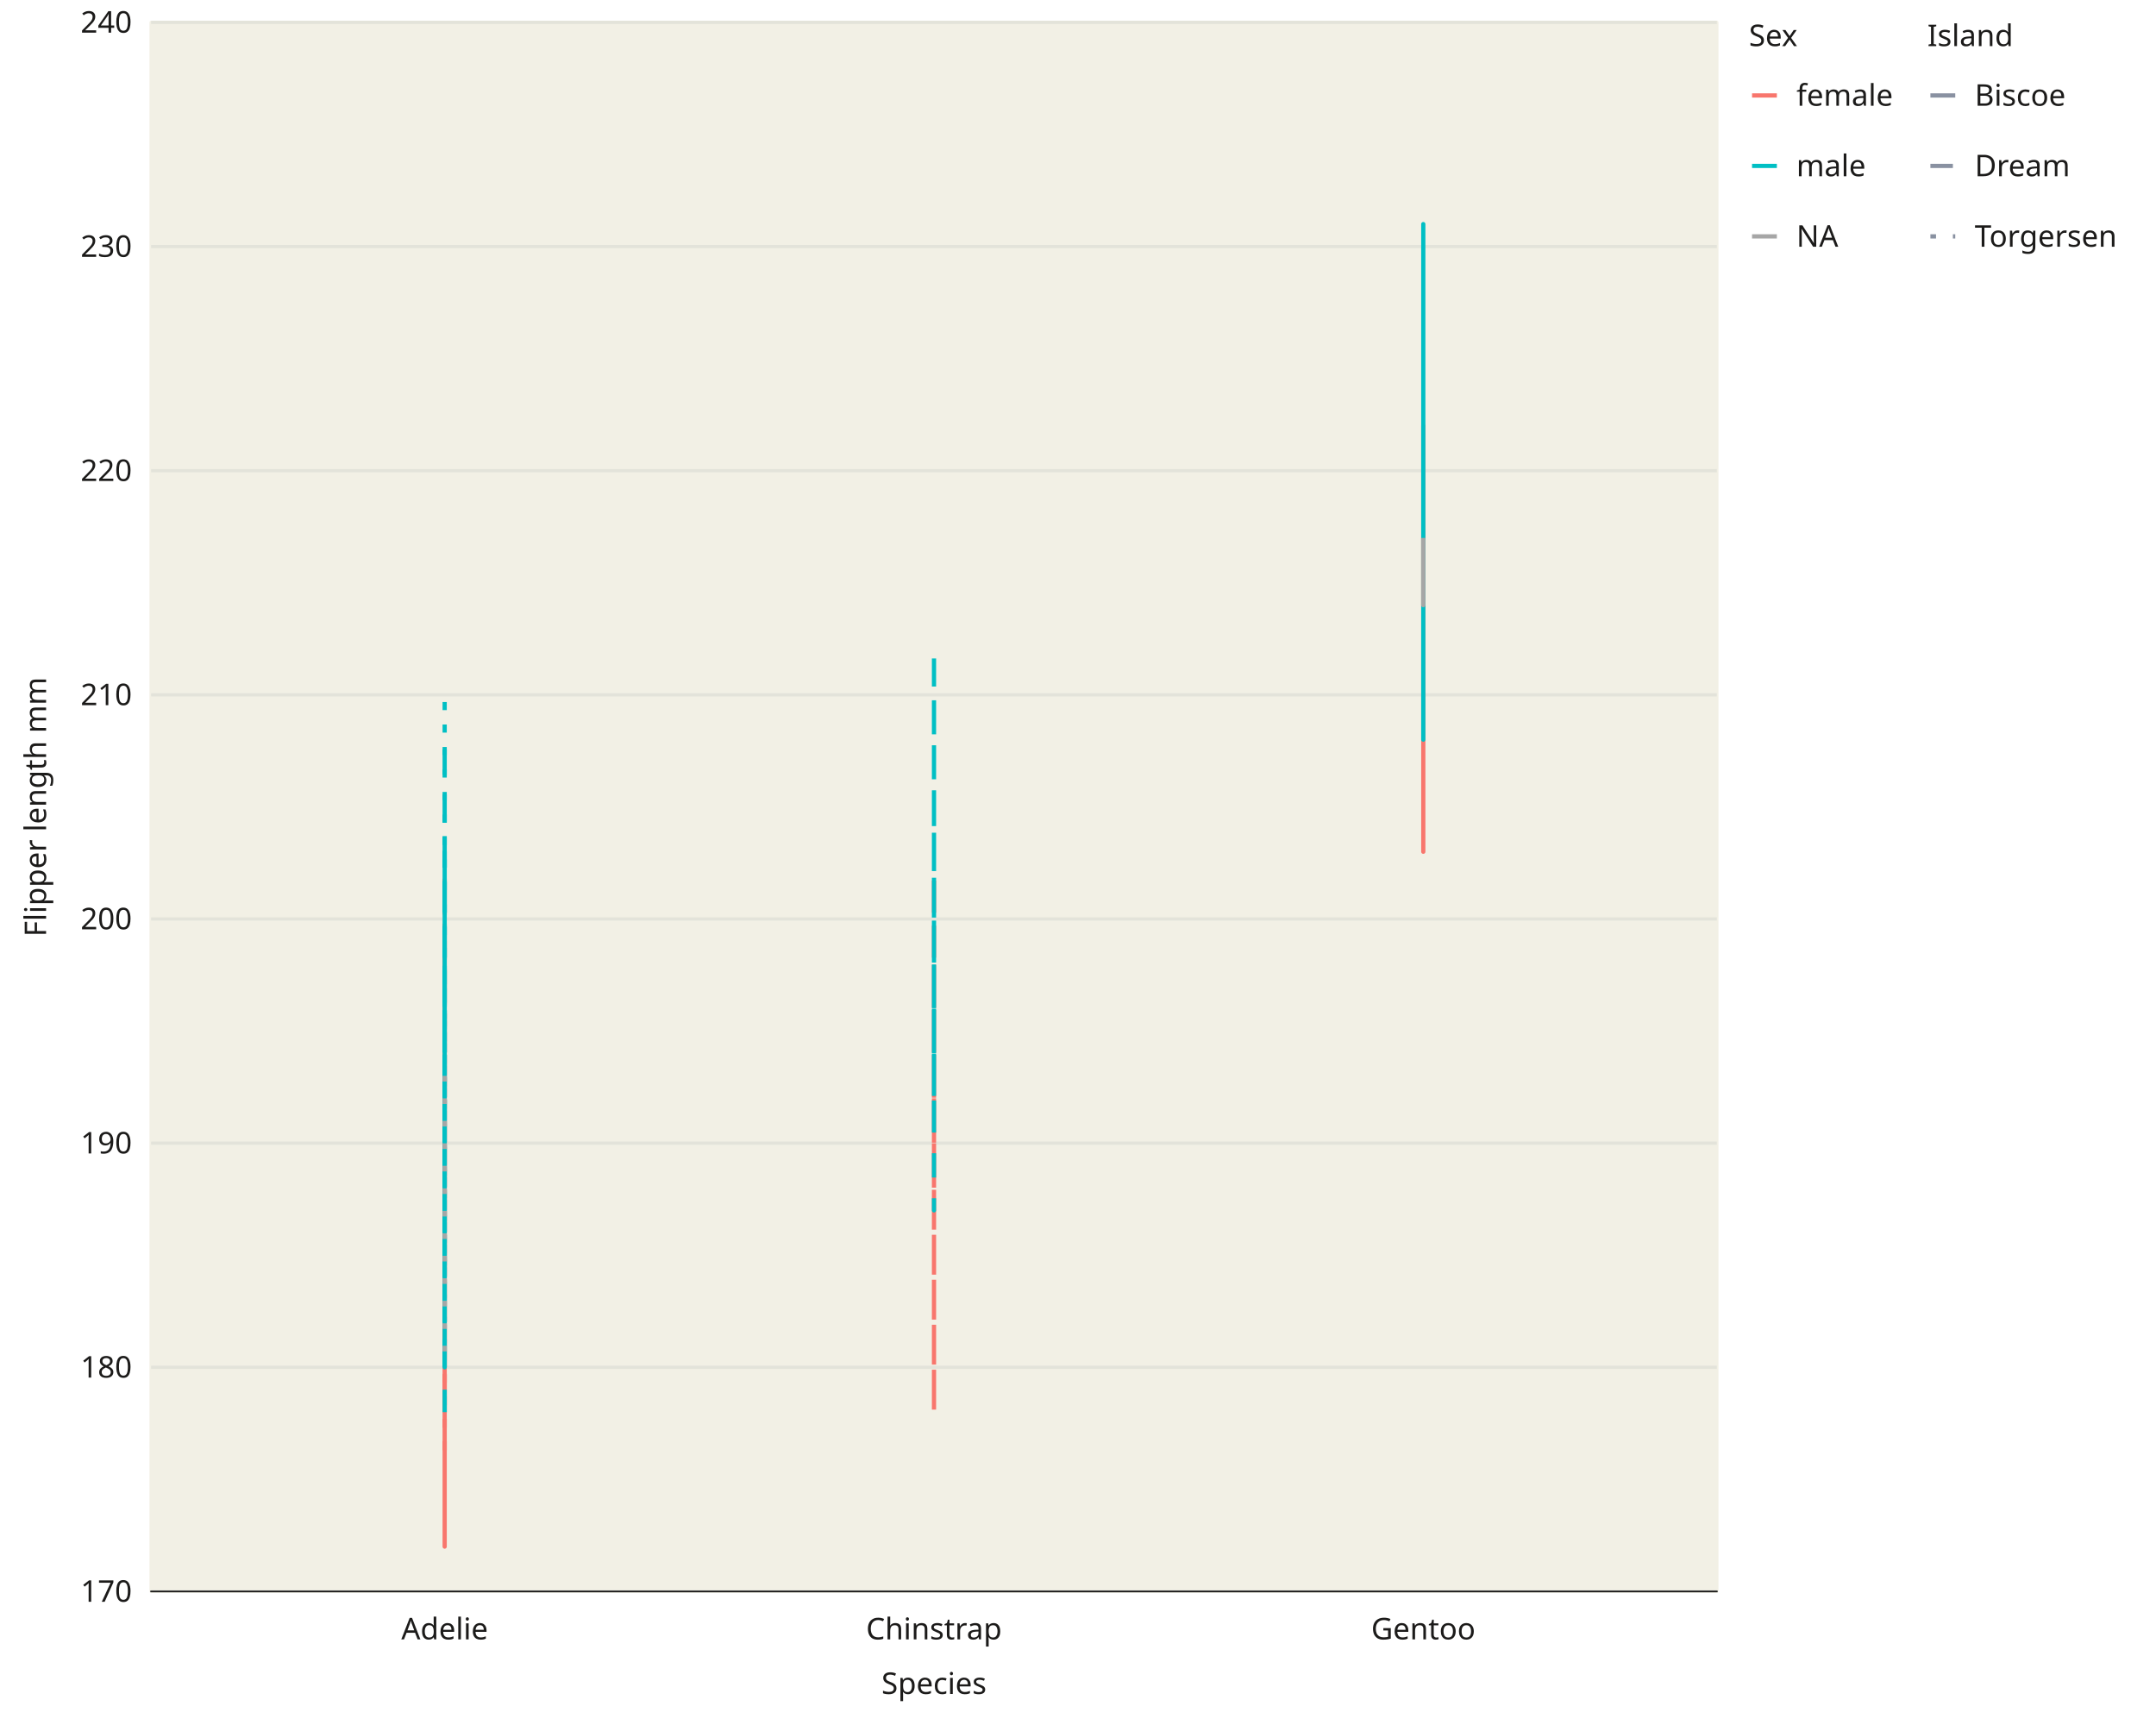
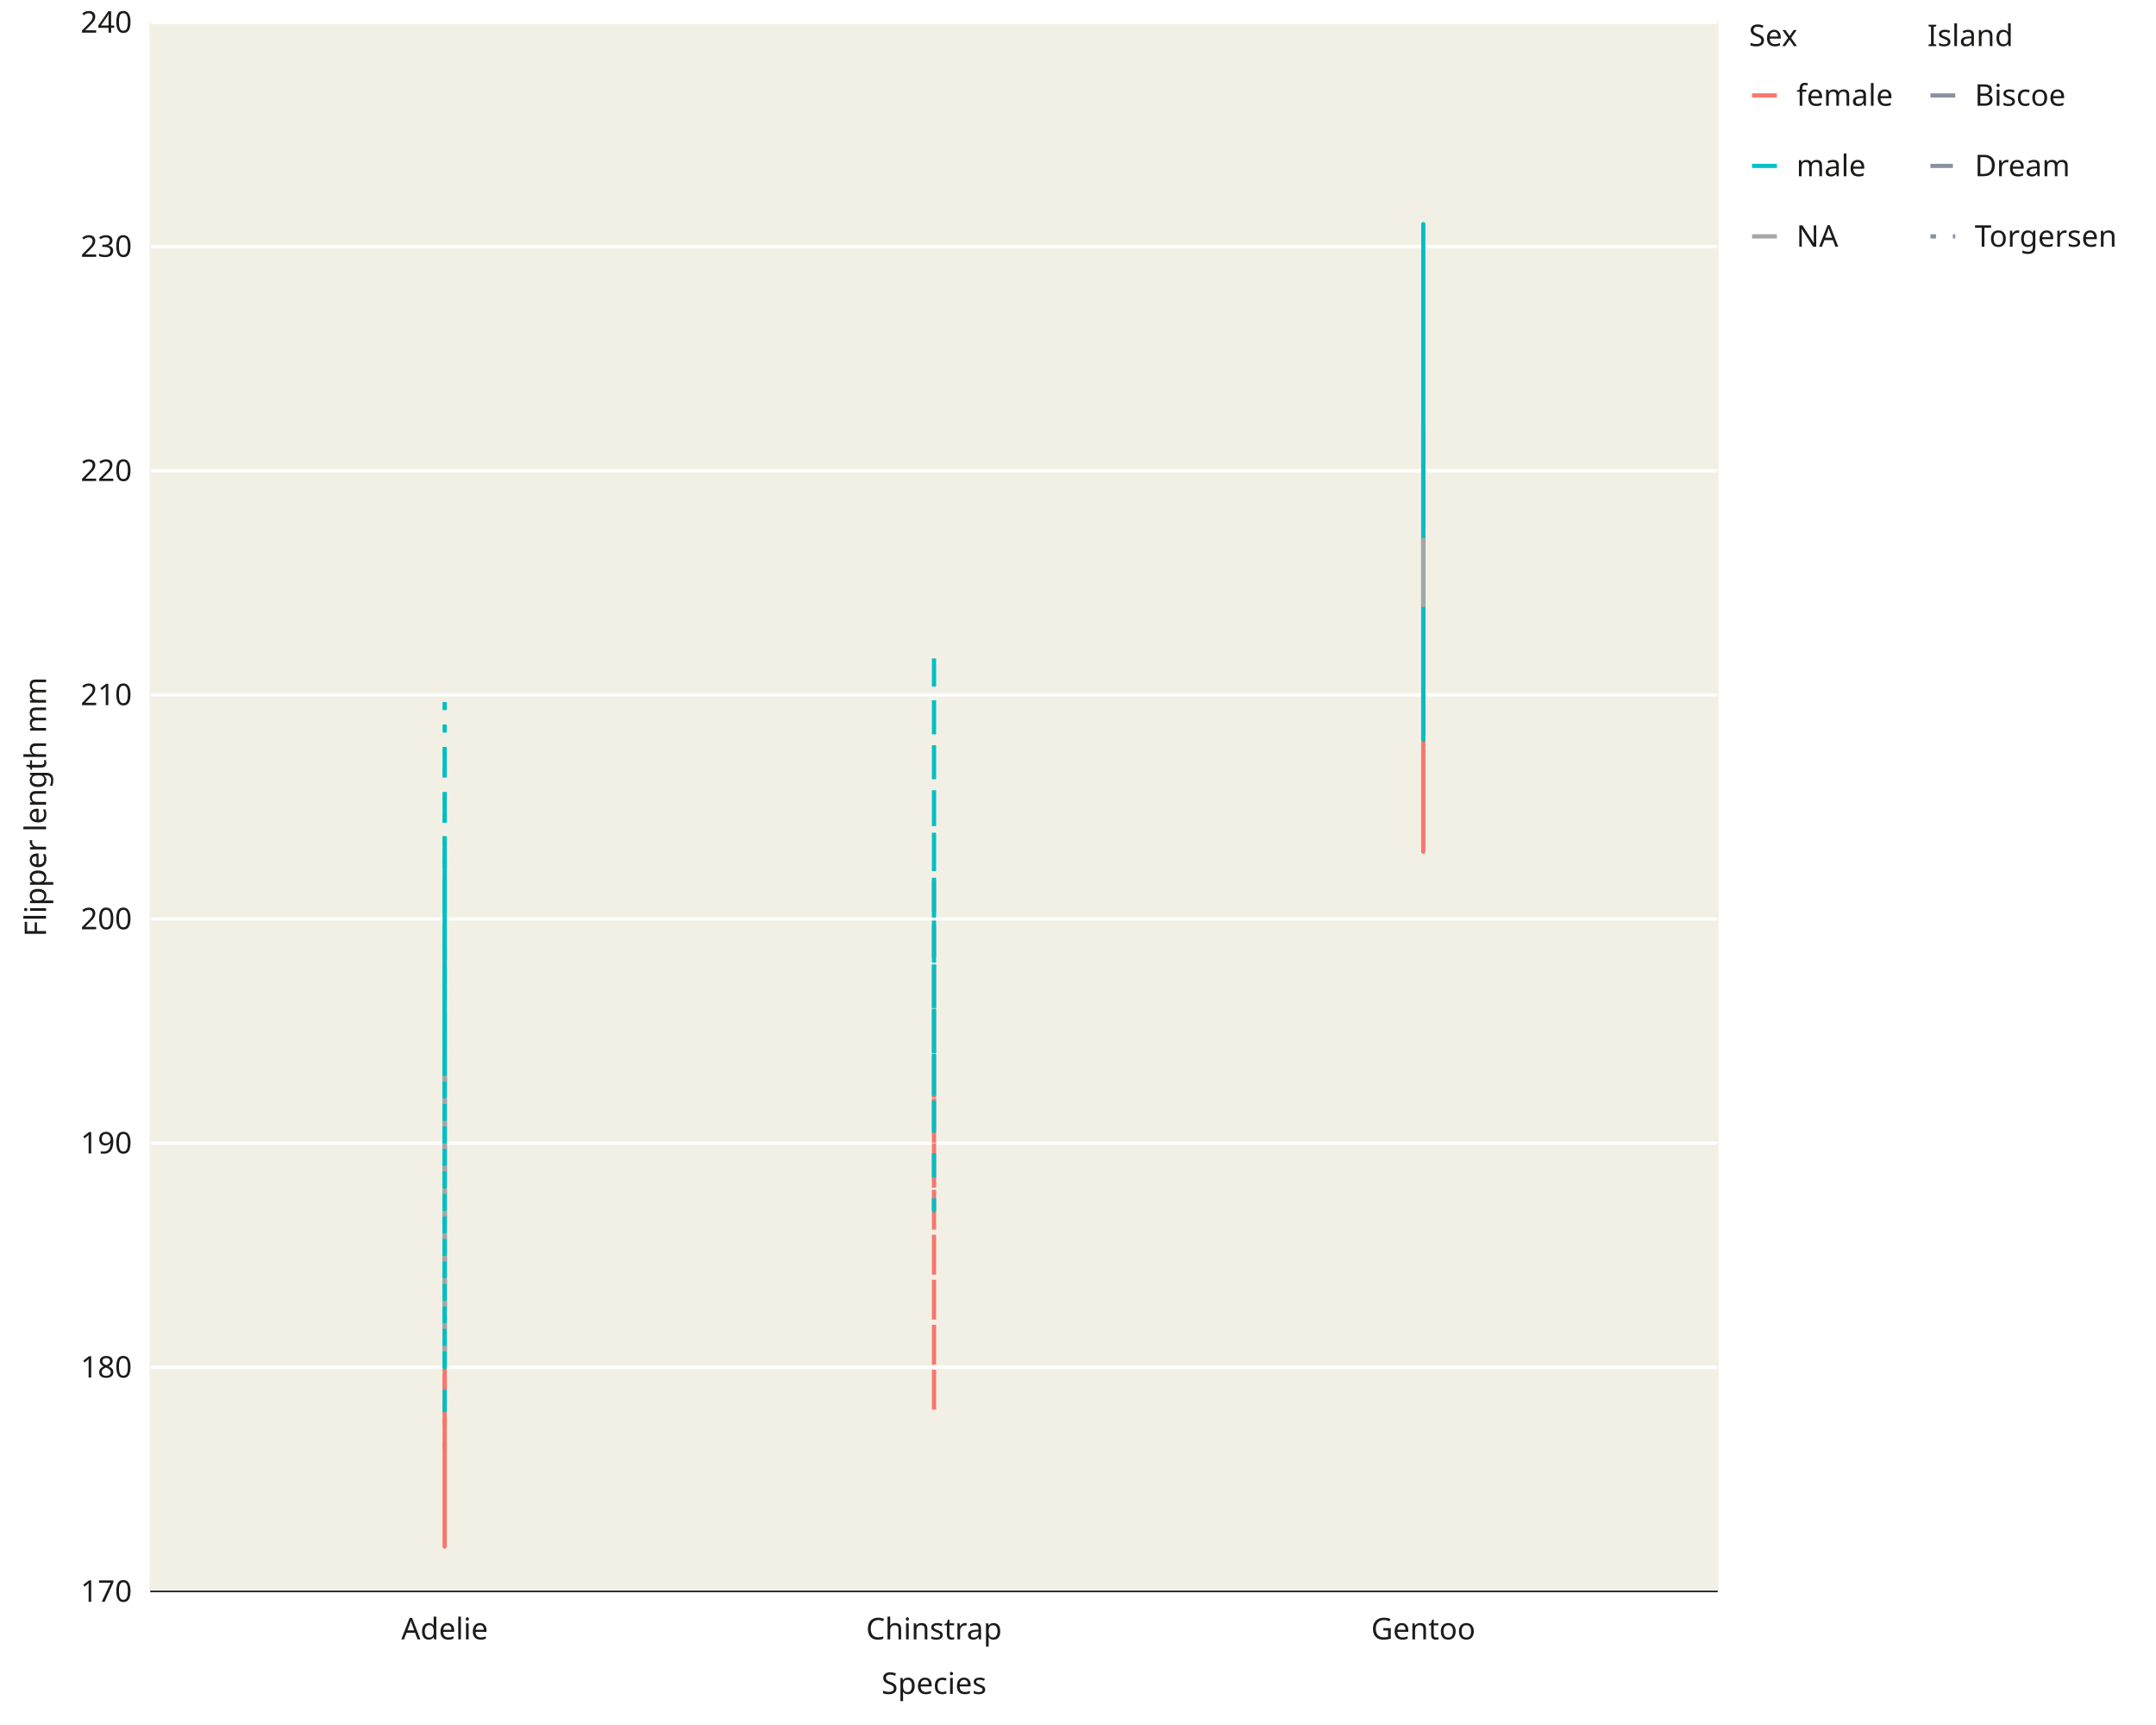
<svg xmlns="http://www.w3.org/2000/svg" class="svglite" data-engine-version="2.0" width="720.00pt" height="576.00pt" viewBox="0 0 720.00 576.00">
  <defs>
    <style type="text/css">
    .svglite line, .svglite polyline, .svglite polygon, .svglite path, .svglite rect, .svglite circle {
      fill: none;
      stroke: #000000;
      stroke-linecap: round;
      stroke-linejoin: round;
      stroke-miterlimit: 10.00;
    }
  </style>
  </defs>
  <rect width="100%" height="100%" style="stroke: none; fill: #FFFFFF;" />
  <defs>
    <clipPath id="cpMC4wMHw3MjAuMDB8MC4wMHw1NzYuMDA=">
      <rect x="0.00" y="0.00" width="720.00" height="576.00" />
    </clipPath>
  </defs>
  <g clip-path="url(#cpMC4wMHw3MjAuMDB8MC4wMHw1NzYuMDA=)">
    <rect x="0.00" y="0.00" width="720.00" height="576.00" style="stroke-width: 1.07; stroke: #FFFFFF; fill: #FFFFFF;" />
    <rect x="50.46" y="7.47" width="522.89" height="523.93" style="stroke-width: 1.07; stroke: #F2F0E5; fill: #F2F0E5;" />
-     <polyline points="50.46,531.40 573.35,531.40 " style="stroke-width: 1.07; stroke: #E3E3DA; stroke-linecap: butt;" />
-     <polyline points="50.46,456.56 573.35,456.56 " style="stroke-width: 1.07; stroke: #E3E3DA; stroke-linecap: butt;" />
-     <polyline points="50.46,381.71 573.35,381.71 " style="stroke-width: 1.07; stroke: #E3E3DA; stroke-linecap: butt;" />
-     <polyline points="50.46,306.86 573.35,306.86 " style="stroke-width: 1.07; stroke: #E3E3DA; stroke-linecap: butt;" />
-     <polyline points="50.46,232.01 573.35,232.01 " style="stroke-width: 1.07; stroke: #E3E3DA; stroke-linecap: butt;" />
-     <polyline points="50.46,157.17 573.35,157.17 " style="stroke-width: 1.07; stroke: #E3E3DA; stroke-linecap: butt;" />
-     <polyline points="50.46,82.32 573.35,82.32 " style="stroke-width: 1.07; stroke: #E3E3DA; stroke-linecap: butt;" />
-     <polyline points="50.46,7.47 573.35,7.47 " style="stroke-width: 1.07; stroke: #E3E3DA; stroke-linecap: butt;" />
+     <polyline points="50.46,531.40 573.35,531.40 " style="stroke-width: 1.07; stroke: #FFFFFF; stroke-linecap: butt;" />
+     <polyline points="50.46,456.56 573.35,456.56 " style="stroke-width: 1.07; stroke: #FFFFFF; stroke-linecap: butt;" />
+     <polyline points="50.46,381.71 573.35,381.71 " style="stroke-width: 1.07; stroke: #FFFFFF; stroke-linecap: butt;" />
+     <polyline points="50.46,306.86 573.35,306.86 " style="stroke-width: 1.07; stroke: #FFFFFF; stroke-linecap: butt;" />
+     <polyline points="50.46,232.01 573.35,232.01 " style="stroke-width: 1.07; stroke: #FFFFFF; stroke-linecap: butt;" />
+     <polyline points="50.46,157.17 573.35,157.17 " style="stroke-width: 1.07; stroke: #FFFFFF; stroke-linecap: butt;" />
+     <polyline points="50.46,82.32 573.35,82.32 " style="stroke-width: 1.07; stroke: #FFFFFF; stroke-linecap: butt;" />
+     <polyline points="50.46,7.47 573.35,7.47 " style="stroke-width: 1.07; stroke: #FFFFFF; stroke-linecap: butt;" />
    <polyline points="148.50,531.40 148.50,7.47 " style="stroke-width: 1.07; stroke: none; stroke-linecap: butt;" />
    <polyline points="311.91,531.40 311.91,7.47 " style="stroke-width: 1.07; stroke: none; stroke-linecap: butt;" />
    <polyline points="475.31,531.40 475.31,7.47 " style="stroke-width: 1.07; stroke: none; stroke-linecap: butt;" />
    <polyline points="148.50,501.47 148.50,389.19 148.50,404.16 148.50,404.16 148.50,516.43 148.50,411.65 148.50,381.71 148.50,404.16 148.50,411.65 148.50,449.07 148.50,419.13 148.50,419.13 148.50,426.62 148.50,344.29 148.50,366.74 148.50,434.10 148.50,359.25 148.50,314.35 148.50,449.07 148.50,321.83 148.50,359.25 148.50,374.22 " style="stroke-width: 1.41; stroke: #F8766D; stroke-linecap: butt;" />
    <polyline points="148.50,471.53 148.50,396.68 148.50,344.29 148.50,456.56 148.50,449.07 148.50,441.59 148.50,411.65 148.50,419.13 148.50,381.71 148.50,374.22 148.50,389.19 148.50,381.71 148.50,291.89 148.50,419.13 148.50,404.16 148.50,381.71 148.50,471.53 148.50,359.25 148.50,404.16 148.50,374.22 148.50,419.13 148.50,359.25 148.50,396.68 148.50,366.74 148.50,426.62 148.50,344.29 148.50,404.16 " style="stroke-width: 1.41; stroke: #F8766D; stroke-dasharray: 7.51,7.51; stroke-linecap: butt;" />
    <polyline points="148.50,411.65 148.50,344.29 148.50,359.25 148.50,449.07 148.50,441.59 148.50,419.13 148.50,344.29 148.50,426.62 148.50,381.71 148.50,381.71 148.50,336.80 148.50,381.71 148.50,374.22 148.50,404.16 148.50,389.19 148.50,404.16 148.50,396.68 148.50,389.19 148.50,404.16 148.50,486.50 148.50,411.65 148.50,374.22 148.50,374.22 148.50,381.71 " style="stroke-width: 1.41; stroke: #F8766D; stroke-dasharray: 1.88,5.63; stroke-linecap: butt;" />
    <polyline points="148.50,456.56 148.50,419.13 148.50,456.56 148.50,434.10 148.50,456.56 148.50,396.68 148.50,306.86 148.50,374.22 148.50,359.25 148.50,351.77 148.50,344.29 148.50,366.74 148.50,366.74 148.50,396.68 148.50,284.41 148.50,381.71 148.50,426.62 148.50,381.71 148.50,329.32 148.50,374.22 148.50,329.32 148.50,336.80 " style="stroke-width: 1.41; stroke: #00BFC4; stroke-linecap: butt;" />
    <polyline points="148.50,471.53 148.50,426.62 148.50,336.80 148.50,381.71 148.50,426.62 148.50,344.29 148.50,336.80 148.50,381.71 148.50,441.59 148.50,374.22 148.50,351.77 148.50,381.71 148.50,389.19 148.50,269.44 148.50,411.65 148.50,246.98 148.50,336.80 148.50,366.74 148.50,314.35 148.50,381.71 148.50,306.86 148.50,359.25 148.50,404.16 148.50,381.71 148.50,419.13 148.50,381.71 148.50,359.25 148.50,299.38 " style="stroke-width: 1.41; stroke: #00BFC4; stroke-dasharray: 7.51,7.51; stroke-linecap: butt;" />
    <polyline points="148.50,449.07 148.50,381.71 148.50,344.29 148.50,374.22 148.50,321.83 148.50,329.32 148.50,351.77 148.50,321.83 148.50,381.71 148.50,329.32 148.50,344.29 148.50,426.62 148.50,344.29 148.50,336.80 148.50,359.25 148.50,314.35 148.50,389.19 148.50,321.83 148.50,291.89 148.50,314.35 148.50,344.29 148.50,232.01 148.50,329.32 " style="stroke-width: 1.41; stroke: #00BFC4; stroke-dasharray: 1.88,5.63; stroke-linecap: butt;" />
    <polyline points="148.50,359.25 148.50,381.71 148.50,411.65 148.50,456.56 " style="stroke-width: 1.41; stroke: #A6A6A6; stroke-dasharray: 1.88,5.63; stroke-linecap: butt;" />
    <polyline points="311.91,366.74 311.91,396.68 311.91,321.83 311.91,471.53 311.91,344.29 311.91,359.25 311.91,419.13 311.91,381.71 311.91,449.07 311.91,381.71 311.91,449.07 311.91,404.16 311.91,344.29 311.91,306.86 311.91,374.22 311.91,404.16 311.91,404.16 311.91,314.35 311.91,344.29 311.91,366.74 311.91,404.16 311.91,336.80 311.91,336.80 311.91,381.71 311.91,321.83 311.91,314.35 311.91,359.25 311.91,404.16 311.91,374.22 311.91,351.77 311.91,389.19 311.91,344.29 311.91,291.89 311.91,321.83 " style="stroke-width: 1.41; stroke: #F8766D; stroke-dasharray: 7.51,7.51; stroke-linecap: butt;" />
    <polyline points="311.91,336.80 311.91,359.25 311.91,329.32 311.91,329.32 311.91,321.83 311.91,351.77 311.91,299.38 311.91,299.38 311.91,329.32 311.91,344.29 311.91,374.22 311.91,359.25 311.91,329.32 311.91,306.86 311.91,269.44 311.91,299.38 311.91,284.41 311.91,344.29 311.91,232.01 311.91,269.44 311.91,232.01 311.91,336.80 311.91,299.38 311.91,217.04 311.91,404.16 311.91,299.38 311.91,284.41 311.91,329.32 311.91,284.41 311.91,291.89 311.91,261.95 311.91,254.47 311.91,359.25 311.91,232.01 " style="stroke-width: 1.41; stroke: #00BFC4; stroke-dasharray: 7.51,7.51; stroke-linecap: butt;" />
    <polyline points="475.31,224.53 475.31,232.01 475.31,232.01 475.31,224.53 475.31,239.50 475.31,202.08 475.31,202.08 475.31,232.01 475.31,232.01 475.31,239.50 475.31,194.59 475.31,209.56 475.31,194.59 475.31,232.01 475.31,239.50 475.31,254.47 475.31,157.17 475.31,209.56 475.31,246.98 475.31,246.98 475.31,232.01 475.31,179.62 475.31,232.01 475.31,209.56 475.31,232.01 475.31,232.01 475.31,179.62 475.31,246.98 475.31,246.98 475.31,246.98 475.31,202.08 475.31,164.65 475.31,157.17 475.31,187.11 475.31,179.62 475.31,187.11 475.31,239.50 475.31,194.59 475.31,217.04 475.31,217.04 475.31,217.04 475.31,172.14 475.31,217.04 475.31,172.14 475.31,217.04 475.31,202.08 475.31,142.20 475.31,284.41 475.31,164.65 475.31,194.59 475.31,232.01 475.31,246.98 475.31,187.11 475.31,209.56 475.31,179.62 475.31,202.08 475.31,194.59 475.31,217.04 " style="stroke-width: 1.41; stroke: #F8766D; stroke-linecap: butt;" />
    <polyline points="475.31,82.32 475.31,172.14 475.31,194.59 475.31,164.65 475.31,194.59 475.31,187.11 475.31,209.56 475.31,179.62 475.31,149.68 475.31,142.20 475.31,172.14 475.31,194.59 475.31,194.59 475.31,194.59 475.31,157.17 475.31,142.20 475.31,82.32 475.31,157.17 475.31,164.65 475.31,246.98 475.31,119.74 475.31,187.11 475.31,142.20 475.31,119.74 475.31,194.59 475.31,157.17 475.31,119.74 475.31,157.17 475.31,157.17 475.31,127.23 475.31,149.68 475.31,74.83 475.31,82.32 475.31,89.80 475.31,134.71 475.31,149.68 475.31,149.68 475.31,82.32 475.31,157.17 475.31,134.71 475.31,149.68 475.31,127.23 475.31,97.29 475.31,172.14 475.31,82.32 475.31,97.29 475.31,127.23 475.31,112.26 475.31,187.11 475.31,119.74 475.31,97.29 475.31,97.29 475.31,194.59 475.31,164.65 475.31,239.50 475.31,89.80 475.31,82.32 475.31,82.32 475.31,142.20 475.31,142.20 475.31,209.56 " style="stroke-width: 1.41; stroke: #00BFC4; stroke-linecap: butt;" />
    <polyline points="475.31,187.11 475.31,202.08 475.31,187.11 475.31,179.62 " style="stroke-width: 1.41; stroke: #A6A6A6; stroke-linecap: butt;" />
    <polyline points="50.46,531.40 50.46,7.47 " style="stroke-width: 0.53; stroke: none; stroke-linecap: square;" />
    <text x="44.07" y="534.85" text-anchor="end" style="font-size: 10.00px; fill: #1C1B1A; font-family: sans;" textLength="16.69px" lengthAdjust="spacingAndGlyphs">170</text>
    <text x="44.07" y="460.00" text-anchor="end" style="font-size: 10.00px; fill: #1C1B1A; font-family: sans;" textLength="16.69px" lengthAdjust="spacingAndGlyphs">180</text>
    <text x="44.07" y="385.15" text-anchor="end" style="font-size: 10.00px; fill: #1C1B1A; font-family: sans;" textLength="16.69px" lengthAdjust="spacingAndGlyphs">190</text>
    <text x="44.07" y="310.30" text-anchor="end" style="font-size: 10.00px; fill: #1C1B1A; font-family: sans;" textLength="16.69px" lengthAdjust="spacingAndGlyphs">200</text>
    <text x="44.07" y="235.46" text-anchor="end" style="font-size: 10.00px; fill: #1C1B1A; font-family: sans;" textLength="16.69px" lengthAdjust="spacingAndGlyphs">210</text>
    <text x="44.07" y="160.61" text-anchor="end" style="font-size: 10.00px; fill: #1C1B1A; font-family: sans;" textLength="16.69px" lengthAdjust="spacingAndGlyphs">220</text>
    <text x="44.07" y="85.76" text-anchor="end" style="font-size: 10.00px; fill: #1C1B1A; font-family: sans;" textLength="16.69px" lengthAdjust="spacingAndGlyphs">230</text>
    <text x="44.07" y="10.91" text-anchor="end" style="font-size: 10.00px; fill: #1C1B1A; font-family: sans;" textLength="16.69px" lengthAdjust="spacingAndGlyphs">240</text>
    <polyline points="46.81,531.40 50.46,531.40 " style="stroke-width: 0.53; stroke: none; stroke-linecap: butt;" />
    <polyline points="46.81,456.56 50.46,456.56 " style="stroke-width: 0.53; stroke: none; stroke-linecap: butt;" />
    <polyline points="46.81,381.71 50.46,381.71 " style="stroke-width: 0.53; stroke: none; stroke-linecap: butt;" />
    <polyline points="46.81,306.86 50.46,306.86 " style="stroke-width: 0.53; stroke: none; stroke-linecap: butt;" />
    <polyline points="46.81,232.01 50.46,232.01 " style="stroke-width: 0.53; stroke: none; stroke-linecap: butt;" />
    <polyline points="46.81,157.17 50.46,157.17 " style="stroke-width: 0.53; stroke: none; stroke-linecap: butt;" />
    <polyline points="46.81,82.32 50.46,82.32 " style="stroke-width: 0.53; stroke: none; stroke-linecap: butt;" />
    <polyline points="46.81,7.47 50.46,7.47 " style="stroke-width: 0.53; stroke: none; stroke-linecap: butt;" />
    <polyline points="50.46,531.40 573.35,531.40 " style="stroke-width: 0.53; stroke: #1C1B1A; stroke-linecap: square;" />
    <polyline points="148.50,535.05 148.50,531.40 " style="stroke-width: 0.53; stroke: none; stroke-linecap: butt;" />
    <polyline points="311.91,535.05 311.91,531.40 " style="stroke-width: 0.53; stroke: none; stroke-linecap: butt;" />
    <polyline points="475.31,535.05 475.31,531.40 " style="stroke-width: 0.53; stroke: none; stroke-linecap: butt;" />
    <text x="148.50" y="547.41" text-anchor="middle" style="font-size: 10.00px; fill: #1C1B1A; font-family: sans;" textLength="27.80px" lengthAdjust="spacingAndGlyphs">Adelie</text>
    <text x="311.91" y="547.41" text-anchor="middle" style="font-size: 10.00px; fill: #1C1B1A; font-family: sans;" textLength="42.80px" lengthAdjust="spacingAndGlyphs">Chinstrap</text>
    <text x="475.31" y="547.41" text-anchor="middle" style="font-size: 10.00px; fill: #1C1B1A; font-family: sans;" textLength="32.81px" lengthAdjust="spacingAndGlyphs">Gentoo</text>
    <text x="311.91" y="565.63" text-anchor="middle" style="font-size: 10.00px; fill: #1C1B1A; font-family: sans;" textLength="35.59px" lengthAdjust="spacingAndGlyphs">Species</text>
    <text transform="translate(15.39,269.44) rotate(-90)" text-anchor="middle" style="font-size: 10.00px; fill: #1C1B1A; font-family: sans;" textLength="80.03px" lengthAdjust="spacingAndGlyphs">Flipper length mm</text>
    <rect x="581.32" y="7.47" width="48.61" height="81.42" style="stroke-width: 1.07; stroke: #FFFFFF; fill: #FFFFFF;" />
    <text x="584.06" y="15.39" style="font-size: 10.00px; fill: #1C1B1A; font-family: sans;" textLength="17.24px" lengthAdjust="spacingAndGlyphs">Sex</text>
    <rect x="584.06" y="21.91" width="10.37" height="19.92" style="stroke-width: 1.07; stroke: #FFFFFF; fill: #FFFFFF;" />
    <line x1="585.10" y1="31.87" x2="593.39" y2="31.87" style="stroke-width: 1.41; stroke: #F8766D; stroke-linecap: butt;" />
    <rect x="584.06" y="45.44" width="10.37" height="19.92" style="stroke-width: 1.07; stroke: #FFFFFF; fill: #FFFFFF;" />
    <line x1="585.10" y1="55.40" x2="593.39" y2="55.40" style="stroke-width: 1.41; stroke: #00BFC4; stroke-linecap: butt;" />
    <rect x="584.06" y="68.98" width="10.37" height="19.92" style="stroke-width: 1.07; stroke: #FFFFFF; fill: #FFFFFF;" />
    <line x1="585.10" y1="78.93" x2="593.39" y2="78.93" style="stroke-width: 1.41; stroke: #A6A6A6; stroke-linecap: butt;" />
    <text x="599.91" y="35.31" style="font-size: 10.00px; fill: #1C1B1A; font-family: sans;" textLength="30.02px" lengthAdjust="spacingAndGlyphs">female</text>
    <text x="599.91" y="58.84" style="font-size: 10.00px; fill: #1C1B1A; font-family: sans;" textLength="21.68px" lengthAdjust="spacingAndGlyphs">male</text>
    <text x="599.91" y="82.38" style="font-size: 10.00px; fill: #1C1B1A; font-family: sans;" textLength="13.90px" lengthAdjust="spacingAndGlyphs">NA</text>
    <rect x="640.89" y="7.47" width="64.17" height="81.42" style="stroke-width: 1.07; stroke: #FFFFFF; fill: #FFFFFF;" />
    <text x="643.63" y="15.39" style="font-size: 10.00px; fill: #1C1B1A; font-family: sans;" textLength="26.69px" lengthAdjust="spacingAndGlyphs">Island</text>
    <rect x="643.63" y="21.91" width="10.37" height="19.92" style="stroke-width: 1.07; stroke: #FFFFFF; fill: #FFFFFF;" />
    <line x1="644.66" y1="31.87" x2="652.96" y2="31.87" style="stroke-width: 1.41; stroke: #8991A1; stroke-linecap: butt;" />
    <rect x="643.63" y="45.44" width="10.37" height="19.92" style="stroke-width: 1.07; stroke: #FFFFFF; fill: #FFFFFF;" />
    <line x1="644.66" y1="55.40" x2="652.96" y2="55.40" style="stroke-width: 1.41; stroke: #8991A1; stroke-dasharray: 7.51,7.51; stroke-linecap: butt;" />
    <rect x="643.63" y="68.98" width="10.37" height="19.92" style="stroke-width: 1.07; stroke: #FFFFFF; fill: #FFFFFF;" />
    <line x1="644.66" y1="78.93" x2="652.96" y2="78.93" style="stroke-width: 1.41; stroke: #8991A1; stroke-dasharray: 1.88,5.63; stroke-linecap: butt;" />
    <text x="659.47" y="35.31" style="font-size: 10.00px; fill: #1C1B1A; font-family: sans;" textLength="30.02px" lengthAdjust="spacingAndGlyphs">Biscoe</text>
    <text x="659.47" y="58.84" style="font-size: 10.00px; fill: #1C1B1A; font-family: sans;" textLength="30.01px" lengthAdjust="spacingAndGlyphs">Dream</text>
    <text x="659.47" y="82.38" style="font-size: 10.00px; fill: #1C1B1A; font-family: sans;" textLength="45.58px" lengthAdjust="spacingAndGlyphs">Torgersen</text>
  </g>
</svg>
